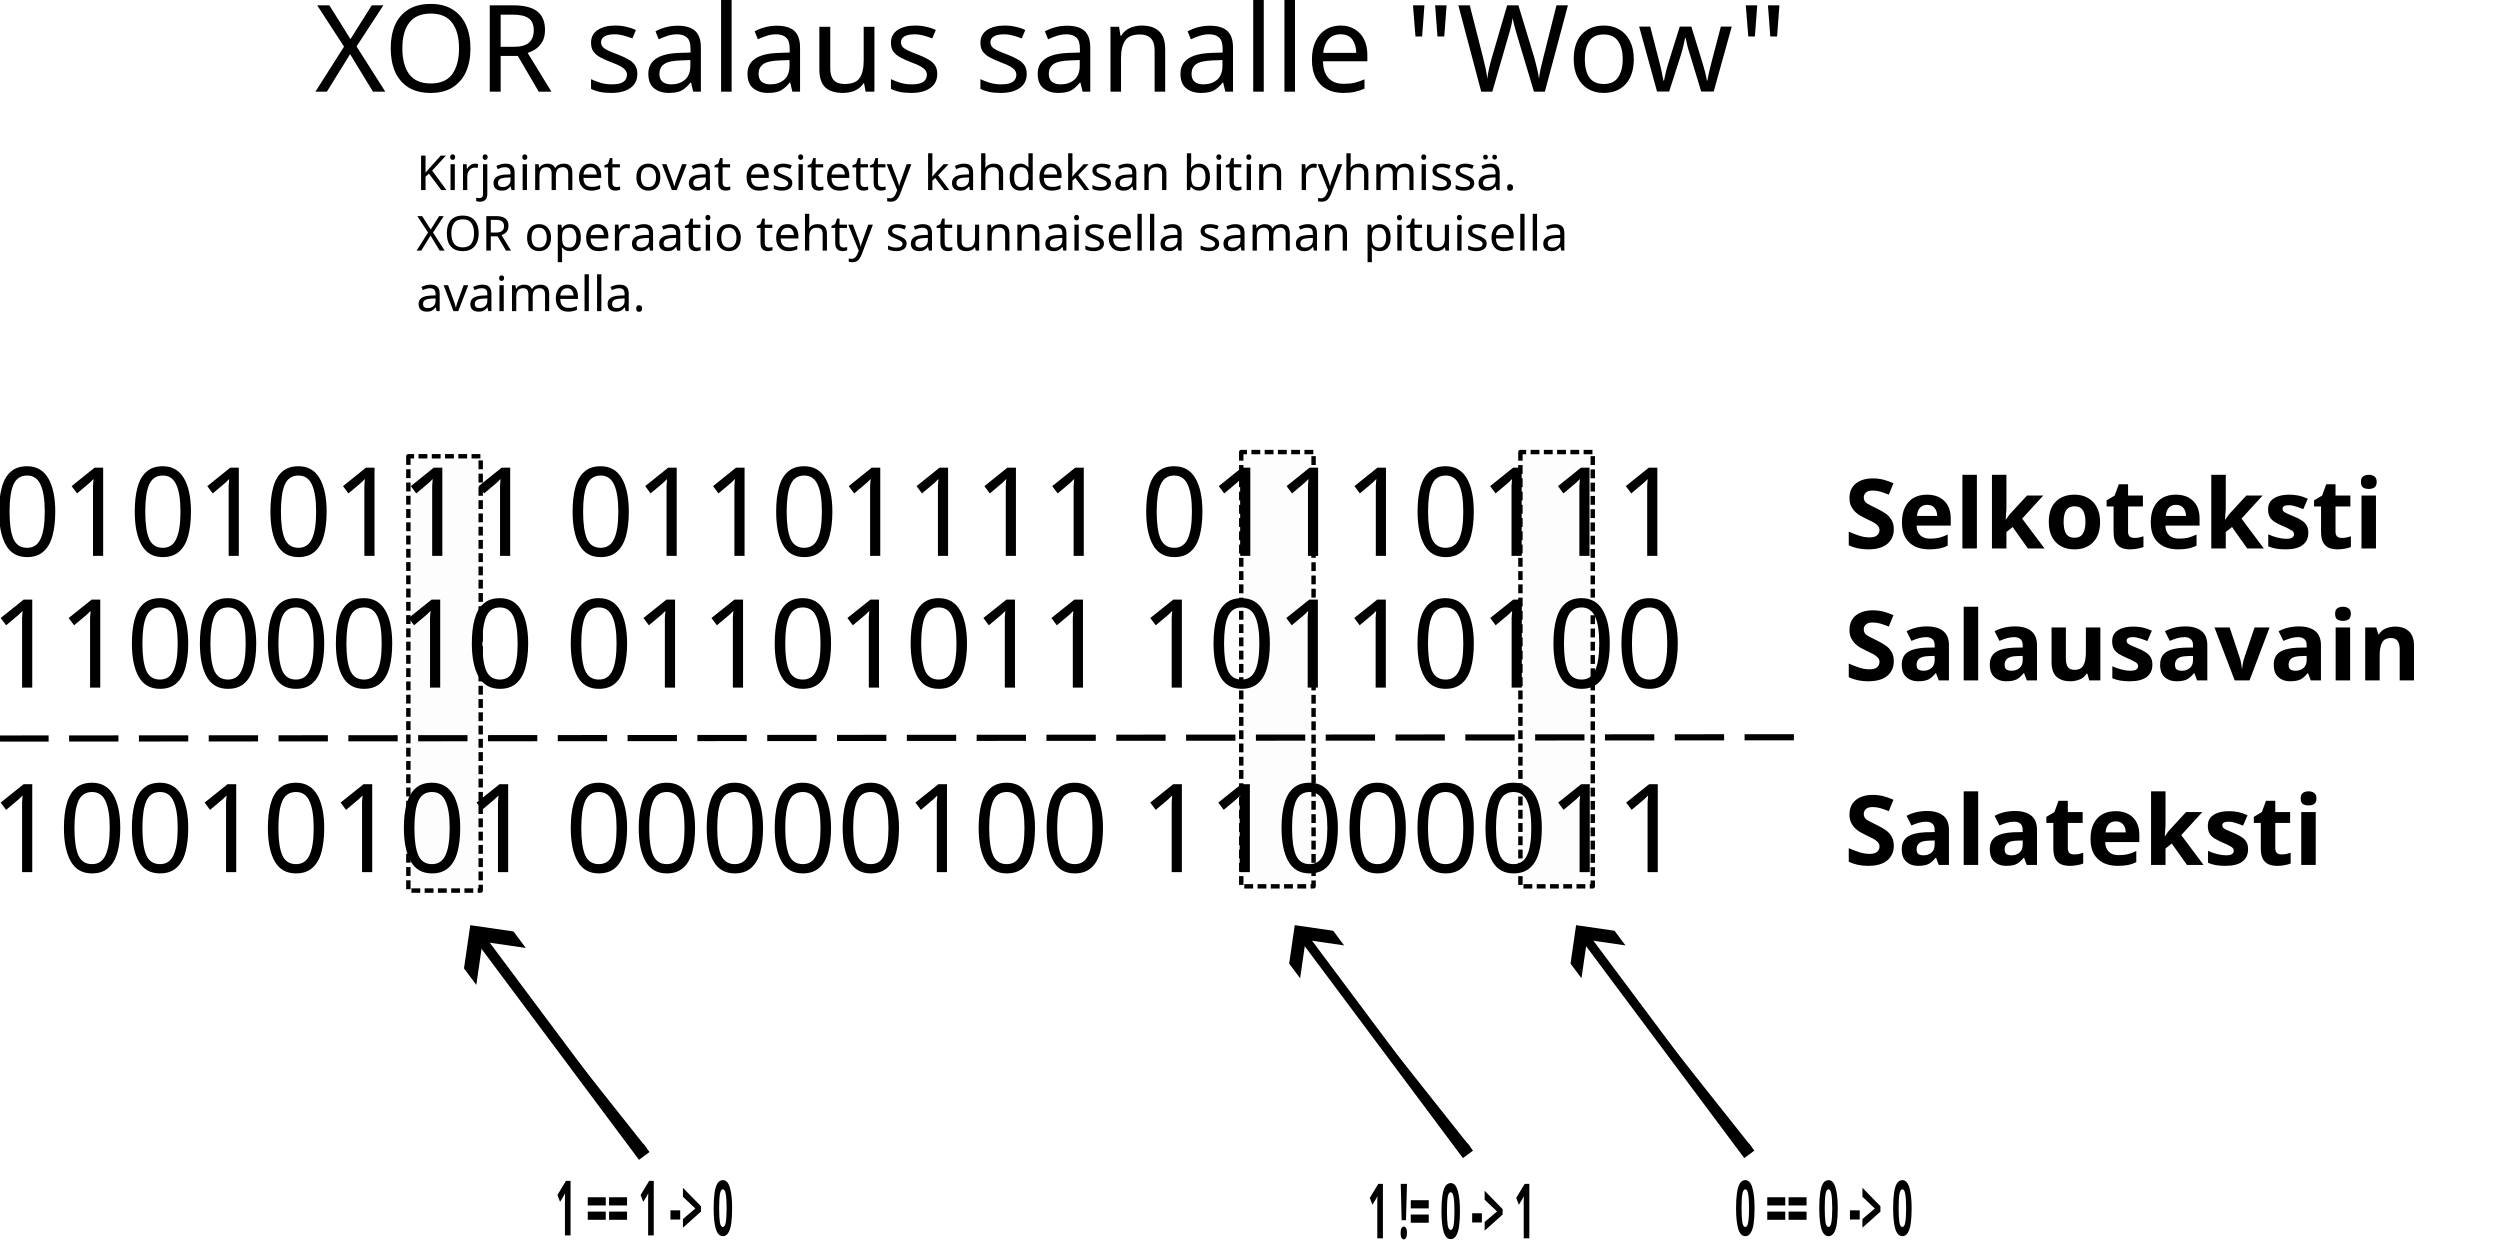
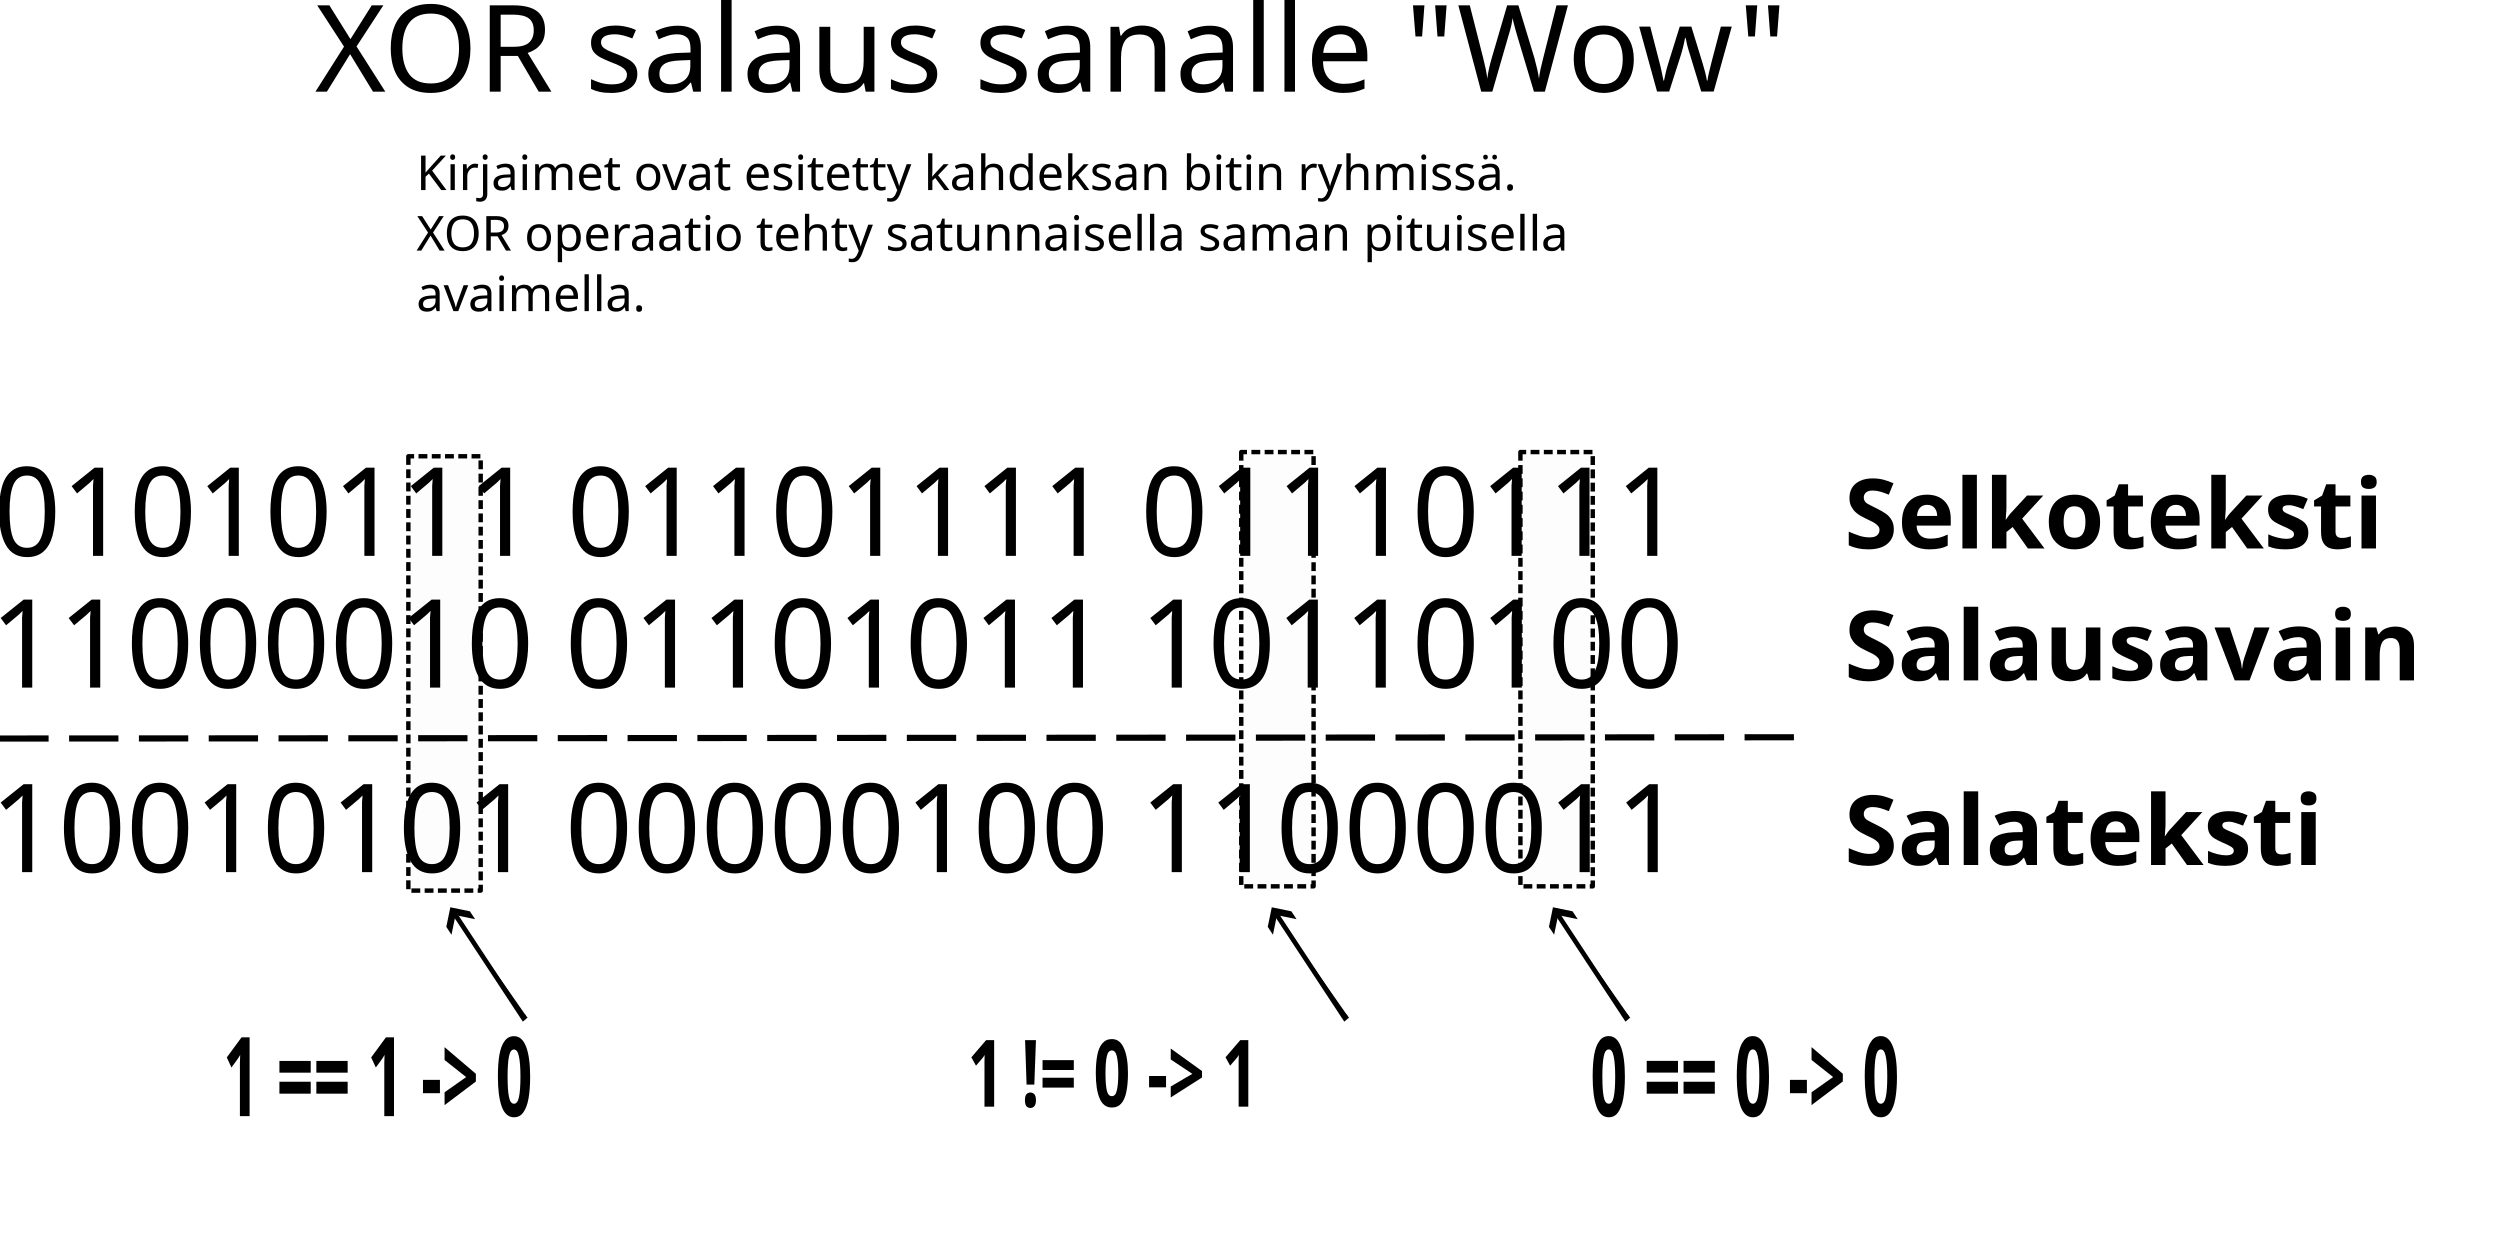
- <svg xmlns="http://www.w3.org/2000/svg" width="152.961mm" height="76.842mm" viewBox="-1 -1 218.516 109.775" version="1.1" id="svg5">
+ <svg xmlns="http://www.w3.org/2000/svg" viewBox="-1 -1 218.516 109.775" version="1.1" id="svg5">
  <defs id="defs2">
-     <marker style="overflow:visible" id="Arrow4" refX="0" refY="0" orient="auto-start-reverse" markerWidth="5" markerHeight="6" viewBox="0 0 5 6" preserveAspectRatio="xMidYMid">
-       <path style="fill:context-stroke;fill-rule:evenodd;stroke:none" d="m 1,0 -3,3 h -2 l 3,-3 -3,-3 h 2 z" id="path1741" />
-     </marker>
-     <marker style="overflow:visible" id="Arrow4-9" refX="0" refY="0" orient="auto-start-reverse" markerWidth="5" markerHeight="6" viewBox="0 0 5 6" preserveAspectRatio="xMidYMid">
-       <path style="fill:context-stroke;fill-rule:evenodd;stroke:none" d="m 1,0 -3,3 h -2 l 3,-3 -3,-3 h 2 z" id="path1741-2" />
-     </marker>
    <marker style="overflow:visible" id="Arrow4-6" refX="0" refY="0" orient="auto-start-reverse" markerWidth="5" markerHeight="6" viewBox="0 0 5 6" preserveAspectRatio="xMidYMid">
      <path style="fill:context-stroke;fill-rule:evenodd;stroke:none" d="m 1,0 -3,3 h -2 l 3,-3 -3,-3 h 2 z" id="path1741-1" />
+     </marker>
+     <marker style="overflow:visible" id="Arrow4-6-3" refX="0" refY="0" orient="auto-start-reverse" markerWidth="5" markerHeight="6" viewBox="0 0 5 6" preserveAspectRatio="xMidYMid">
+       <path style="fill:context-stroke;fill-rule:evenodd;stroke:none" d="m 1,0 -3,3 h -2 l 3,-3 -3,-3 h 2 z" id="path1741-1-6" />
+     </marker>
+     <marker style="overflow:visible" id="Arrow4-6-5" refX="0" refY="0" orient="auto-start-reverse" markerWidth="5" markerHeight="6" viewBox="0 0 5 6" preserveAspectRatio="xMidYMid">
+       <path style="fill:context-stroke;fill-rule:evenodd;stroke:none" d="m 1,0 -3,3 h -2 l 3,-3 -3,-3 h 2 z" id="path1741-1-3" />
    </marker>
  </defs>
  <g id="layer1" transform="translate(-26.00035,-37.18126)">
    <path style="image-rendering:auto;stroke-opacity:1;stroke-dashoffset:0;stroke-dasharray:4.312, 1.79;stroke-miterlimit:4;stroke-linejoin:miter;stroke-linecap:butt;stroke-width:0.539;stroke:currentColor;fill:none;" d="M 181.8,100.622 25.001,100.734" id="path521" />
    <text xml:space="preserve" style="font-style:normal;font-variant:normal;font-weight:normal;font-stretch:normal;font-size:10.583px;line-height:1.25;font-family:'Cascadia Code';-inkscape-font-specification:'Cascadia Code';letter-spacing:0px;word-spacing:0px;fill:currentColor;fill-opacity:1;stroke:none;stroke-width:0.26;stroke-dasharray:none" x="24.59" y="94.513" id="text1985-3" transform="scale(0.981637,1.018706)">
      <tspan id="tspan1983-6" style="font-style:normal;font-variant:normal;font-weight:normal;font-stretch:normal;font-size:10.583px;font-family:'Cascadia Code';-inkscape-font-specification:'Cascadia Code';stroke-width:0.26;stroke-dasharray:none" x="24.59" y="94.513">11000010 01101011 10110100</tspan>
    </text>
    <text xml:space="preserve" style="font-style:normal;font-variant:normal;font-weight:normal;font-stretch:normal;font-size:10.583px;line-height:1.25;font-family:'Cascadia Code';-inkscape-font-specification:'Cascadia Code';letter-spacing:0px;word-spacing:0px;fill:currentColor;fill-opacity:1;stroke:none;stroke-width:0.26" x="24.59" y="110.35" id="text1985-3-7" transform="scale(0.981637,1.018706)">
      <tspan id="tspan1983-6-5" style="font-style:normal;font-variant:normal;font-weight:normal;font-stretch:normal;font-size:10.583px;font-family:'Cascadia Code';-inkscape-font-specification:'Cascadia Code';stroke-width:0.26" x="24.59" y="110.35">10010101 00000100 11000011</tspan>
    </text>
    <text xml:space="preserve" style="font-style:normal;font-variant:normal;font-weight:normal;font-stretch:normal;font-size:10.583px;line-height:1.25;font-family:'Cascadia Code';-inkscape-font-specification:'Cascadia Code';letter-spacing:0px;word-spacing:0px;fill:currentColor;fill-opacity:1;stroke:none;stroke-width:0.259" x="24.923" y="83.033" id="text1985" transform="scale(0.9795419,1.020885)">
      <tspan id="tspan1983" style="font-style:normal;font-variant:normal;font-weight:normal;font-stretch:normal;font-size:10.583px;font-family:'Cascadia Code';-inkscape-font-specification:'Cascadia Code';stroke-width:0.259" x="24.923" y="83.033">01010111 01101111 01110111</tspan>
    </text>
    <text xml:space="preserve" style="font-style:normal;font-variant:normal;font-weight:bold;font-stretch:normal;font-size:8.467px;line-height:1.25;font-family:'Fira Code';-inkscape-font-specification:'Fira Code Bold';letter-spacing:0px;word-spacing:0px;fill:currentColor;fill-opacity:1;stroke:none;stroke-width:0.265" x="186.203" y="84.123" id="text5048">
      <tspan id="tspan5046" style="font-style:normal;font-variant:normal;font-weight:bold;font-stretch:normal;font-size:8.467px;font-family:'Fira Code';-inkscape-font-specification:'Fira Code Bold';stroke-width:0.265" x="186.203" y="84.123">Selkoteksti</tspan>
    </text>
    <text xml:space="preserve" style="font-style:normal;font-variant:normal;font-weight:bold;font-stretch:normal;font-size:8.467px;line-height:1.25;font-family:'Fira Code';-inkscape-font-specification:'Fira Code Bold';letter-spacing:0px;word-spacing:0px;fill:currentColor;fill-opacity:1;stroke:none;stroke-width:0.265" x="186.203" y="95.653" id="text5048-3">
      <tspan id="tspan5046-5" style="font-style:normal;font-variant:normal;font-weight:bold;font-stretch:normal;font-size:8.467px;font-family:'Fira Code';-inkscape-font-specification:'Fira Code Bold';stroke-width:0.265" x="186.203" y="95.653">Salausavain </tspan>
    </text>
    <text xml:space="preserve" style="font-style:normal;font-variant:normal;font-weight:bold;font-stretch:normal;font-size:8.467px;line-height:1.25;font-family:'Fira Code';-inkscape-font-specification:'Fira Code Bold';letter-spacing:0px;word-spacing:0px;fill:currentColor;fill-opacity:1;stroke:none;stroke-width:0.265" x="186.203" y="111.786" id="text5048-6">
      <tspan id="tspan5046-2" style="font-style:normal;font-variant:normal;font-weight:bold;font-stretch:normal;font-size:8.467px;font-family:'Fira Code';-inkscape-font-specification:'Fira Code Bold';stroke-width:0.265" x="186.203" y="111.786">Salateksti</tspan>
    </text>
-     <text xml:space="preserve" style="font-style:normal;font-variant:normal;font-weight:normal;font-stretch:normal;font-size:10.583px;line-height:1.25;font-family:'Fira Code';-inkscape-font-specification:'Fira Code';letter-spacing:0px;word-spacing:0px;fill:currentColor;fill-opacity:1;stroke:none;stroke-width:0.265" x="52.522" y="44.197" id="text7359">
-       <tspan id="tspan7357" style="font-style:normal;font-variant:normal;font-weight:normal;font-stretch:normal;font-family:'Fira Code';-inkscape-font-specification:'Fira Code';stroke-width:0.265" x="52.522" y="44.197">XOR salaus sanalle "Wow"</tspan>
+     <text xml:space="preserve" style="font-style:normal;font-variant:normal;font-weight:normal;font-stretch:normal;font-size:10.583px;line-height:1.25;font-family:'Fira Code';-inkscape-font-specification:'Fira Code weight=450';letter-spacing:0px;word-spacing:0px;fill:currentColor;fill-opacity:1;stroke:none;stroke-width:0.265" x="52.522" y="44.197" id="text7359">
+       <tspan id="tspan7357" style="font-style:normal;font-variant:normal;font-weight:500;font-stretch:normal;font-family:'Fira Code';-inkscape-font-specification:'Fira Code Medium';stroke-width:0.265" x="52.522" y="44.197">XOR salaus sanalle "Wow"</tspan>
    </text>
    <rect style="paint-order:markers fill stroke;stroke-opacity:1;stroke-dashoffset:0.271;stroke-dasharray:0.773, 0.386;stroke-miterlimit:4;stroke-linejoin:round;stroke-width:0.386;stroke:currentColor;fill-opacity:0.01;fill:#000000;" id="rect14458" width="6.323" height="37.959" x="133.493" y="75.693" />
    <rect style="paint-order:markers fill stroke;stroke-opacity:1;stroke-dashoffset:0.271;stroke-dasharray:0.773, 0.386;stroke-miterlimit:4;stroke-linejoin:round;stroke-width:0.386;stroke:currentColor;fill-opacity:0.01;fill:#000000;" id="rect14458-3" width="6.323" height="37.959" x="60.693" y="76.064" />
-     <path style="marker-start:url(#Arrow4);stroke-opacity:1;stroke-dasharray:none;stroke-linejoin:miter;stroke-linecap:butt;stroke-width:0.8;stroke:currentColor;fill:currentColor;" d="m 138.648,117.688 14.302,19.16 0.559,-0.417" id="path14525" />
-     <path style="marker-start:url(#Arrow4-9);stroke-opacity:1;stroke-dasharray:none;stroke-linejoin:miter;stroke-linecap:butt;stroke-width:0.8;stroke:currentColor;fill:currentColor;" d="m 163.24,117.688 14.302,19.16 0.559,-0.417" id="path14525-2" />
    <rect style="paint-order:markers fill stroke;stroke-opacity:1;stroke-dashoffset:0.271;stroke-dasharray:0.773, 0.386;stroke-miterlimit:4;stroke-linejoin:round;stroke-width:0.386;stroke:currentColor;fill-opacity:0.01;fill:#000000;" id="rect14458-8" width="6.323" height="37.959" x="157.895" y="75.693" />
-     <text xml:space="preserve" style="font-style:normal;font-variant:normal;font-weight:600;font-stretch:normal;font-size:4.653px;line-height:1.25;font-family:'Fira Code';-inkscape-font-specification:'Fira Code, Semi-Bold';font-variant-ligatures:normal;font-variant-caps:normal;font-variant-numeric:normal;font-variant-east-asian:normal;letter-spacing:0px;word-spacing:0px;fill:currentColor;stroke-width:0.291" x="206.844" y="100.914" id="text14645" transform="scale(0.6987548,1.431117)">
-       <tspan style="font-style:normal;font-variant:normal;font-weight:600;font-stretch:normal;font-size:4.653px;font-family:'Fira Code';-inkscape-font-specification:'Fira Code, Semi-Bold';font-variant-ligatures:normal;font-variant-caps:normal;font-variant-numeric:normal;font-variant-east-asian:normal;stroke-width:0.291" x="206.844" y="100.914" id="tspan14651">1 != 0 -&gt; 1 </tspan>
+     <text xml:space="preserve" style="font-style:normal;font-variant:normal;font-weight:600;font-stretch:normal;font-size:6.776px;line-height:1.25;font-family:'Fira Code';-inkscape-font-specification:'Fira Code, Semi-Bold';font-variant-ligatures:normal;font-variant-caps:normal;font-variant-numeric:normal;font-variant-east-asian:normal;letter-spacing:0px;word-spacing:0px;fill:currentColor;stroke-width:0.424" x="131.545" y="110.7" id="text14645" transform="scale(0.8329058,1.200616)">
+       <tspan style="font-style:normal;font-variant:normal;font-weight:600;font-stretch:normal;font-size:6.776px;font-family:'Fira Code';-inkscape-font-specification:'Fira Code, Semi-Bold';font-variant-ligatures:normal;font-variant-caps:normal;font-variant-numeric:normal;font-variant-east-asian:normal;stroke-width:0.424" x="131.545" y="110.7" id="tspan14651">1 != 0 -&gt; 1 </tspan>
    </text>
-     <text xml:space="preserve" style="font-style:normal;font-variant:normal;font-weight:600;font-stretch:normal;font-size:4.653px;line-height:1.25;font-family:'Fira Code';-inkscape-font-specification:'Fira Code, Semi-Bold';font-variant-ligatures:normal;font-variant-caps:normal;font-variant-numeric:normal;font-variant-east-asian:normal;letter-spacing:0px;word-spacing:0px;fill:currentColor;stroke-width:0.291" x="252.769" y="100.732" id="text14645-9" transform="scale(0.6987548,1.431117)">
-       <tspan style="font-style:normal;font-variant:normal;font-weight:600;font-stretch:normal;font-size:4.653px;font-family:'Fira Code';-inkscape-font-specification:'Fira Code, Semi-Bold';font-variant-ligatures:normal;font-variant-caps:normal;font-variant-numeric:normal;font-variant-east-asian:normal;stroke-width:0.291" x="252.769" y="100.732" id="tspan14651-7">0 == 0 -&gt; 0 </tspan>
+     <text xml:space="preserve" style="font-style:normal;font-variant:normal;font-weight:600;font-stretch:normal;font-size:7.374px;line-height:1.25;font-family:'Fira Code';-inkscape-font-specification:'Fira Code, Semi-Bold';font-variant-ligatures:normal;font-variant-caps:normal;font-variant-numeric:normal;font-variant-east-asian:normal;letter-spacing:0px;word-spacing:0px;fill:currentColor;stroke-width:0.461" x="214.684" y="102.167" id="text14645-9" transform="scale(0.763945,1.308995)">
+       <tspan style="font-style:normal;font-variant:normal;font-weight:600;font-stretch:normal;font-size:7.374px;font-family:'Fira Code';-inkscape-font-specification:'Fira Code, Semi-Bold';font-variant-ligatures:normal;font-variant-caps:normal;font-variant-numeric:normal;font-variant-east-asian:normal;stroke-width:0.461" x="214.684" y="102.167" id="tspan14651-7">0 == 0 -&gt; 0 </tspan>
    </text>
-     <path style="marker-start:url(#Arrow4-6);stroke-opacity:1;stroke-dasharray:none;stroke-linejoin:miter;stroke-linecap:butt;stroke-width:0.9;stroke:currentColor;fill:currentColor;" d="m 66.643,117.769 14.302,19.16 0.559,-0.417" id="path14525-29" />
-     <text xml:space="preserve" style="font-style:normal;font-variant:normal;font-weight:600;font-stretch:normal;font-size:4.653px;line-height:1.25;font-family:'Fira Code';-inkscape-font-specification:'Fira Code, Semi-Bold';font-variant-ligatures:normal;font-variant-caps:normal;font-variant-numeric:normal;font-variant-east-asian:normal;letter-spacing:0px;word-spacing:0px;fill:currentColor;stroke-width:0.291" x="105.227" y="100.732" id="text14645-3" transform="scale(0.6987548,1.431117)">
-       <tspan style="font-style:normal;font-variant:normal;font-weight:600;font-stretch:normal;font-size:4.653px;font-family:'Fira Code';-inkscape-font-specification:'Fira Code, Semi-Bold';font-variant-ligatures:normal;font-variant-caps:normal;font-variant-numeric:normal;font-variant-east-asian:normal;stroke-width:0.291" x="105.227" y="100.732" id="tspan14651-1">1 == 1 -&gt; 0 </tspan>
+     <path style="fill:currentColor;stroke:currentColor;stroke-width:0.412;stroke-linecap:butt;stroke-linejoin:miter;stroke-dasharray:none;stroke-opacity:1;marker-start:url(#Arrow4-6)" d="m 64.589,115.828 6.154,9.344 0.24,-0.203" id="path14525-29" />
+     <path style="fill:currentColor;stroke:currentColor;stroke-width:0.412;stroke-linecap:butt;stroke-linejoin:miter;stroke-dasharray:none;stroke-opacity:1;marker-start:url(#Arrow4-6-3)" d="m 160.966,115.828 6.154,9.344 0.24,-0.203" id="path14525-29-7" />
+     <path style="marker:currentColor;marker-start:url(#Arrow4-6-5);stroke-opacity:1;stroke-dasharray:none;stroke-linejoin:miter;stroke-linecap:butt;stroke-width:0.412;stroke:currentColor;fill:currentColor;" d="m 136.389,115.828 6.154,9.344 0.24,-0.203" id="path14525-29-5" />
+     <text xml:space="preserve" style="font-style:normal;font-variant:normal;font-weight:600;font-stretch:normal;font-size:7.381px;line-height:1.25;font-family:'Fira Code';-inkscape-font-specification:'Fira Code, Semi-Bold';font-variant-ligatures:normal;font-variant-caps:normal;font-variant-numeric:normal;font-variant-east-asian:normal;letter-spacing:0px;word-spacing:0px;fill:currentColor;stroke-width:0.461" x="58.18" y="102.265" id="text14645-3" transform="scale(0.7646754,1.307744)">
+       <tspan style="font-style:normal;font-variant:normal;font-weight:600;font-stretch:normal;font-size:7.381px;font-family:'Fira Code';-inkscape-font-specification:'Fira Code, Semi-Bold';font-variant-ligatures:normal;font-variant-caps:normal;font-variant-numeric:normal;font-variant-east-asian:normal;stroke-width:0.461" x="58.18" y="102.265" id="tspan14651-1">1 == 1 -&gt; 0 </tspan>
    </text>
    <text xml:space="preserve" style="font-style:normal;font-variant:normal;font-weight:normal;font-stretch:normal;font-size:4.233px;line-height:1.25;font-family:'Fira Code';-inkscape-font-specification:'Fira Code';letter-spacing:0px;word-spacing:0px;fill:currentColor;stroke-width:0.265" x="61.397" y="52.794" id="text14876">
      <tspan id="tspan14874" style="font-style:normal;font-variant:normal;font-weight:normal;font-stretch:normal;font-family:'Fira Code';-inkscape-font-specification:'Fira Code';stroke-width:0.265" x="61.397" y="52.794">Kirjaimet ovat esitetty kahdeksan bitin ryhmissä. </tspan>
      <tspan style="font-style:normal;font-variant:normal;font-weight:normal;font-stretch:normal;font-family:'Fira Code';-inkscape-font-specification:'Fira Code';stroke-width:0.265" x="61.397" y="58.086" id="tspan14878">XOR operaatio tehty satunnaisella saman pituisella</tspan>
      <tspan style="font-style:normal;font-variant:normal;font-weight:normal;font-stretch:normal;font-family:'Fira Code';-inkscape-font-specification:'Fira Code';stroke-width:0.265" x="61.397" y="63.378" id="tspan14880">avaimella.</tspan>
    </text>
  </g>
</svg>
